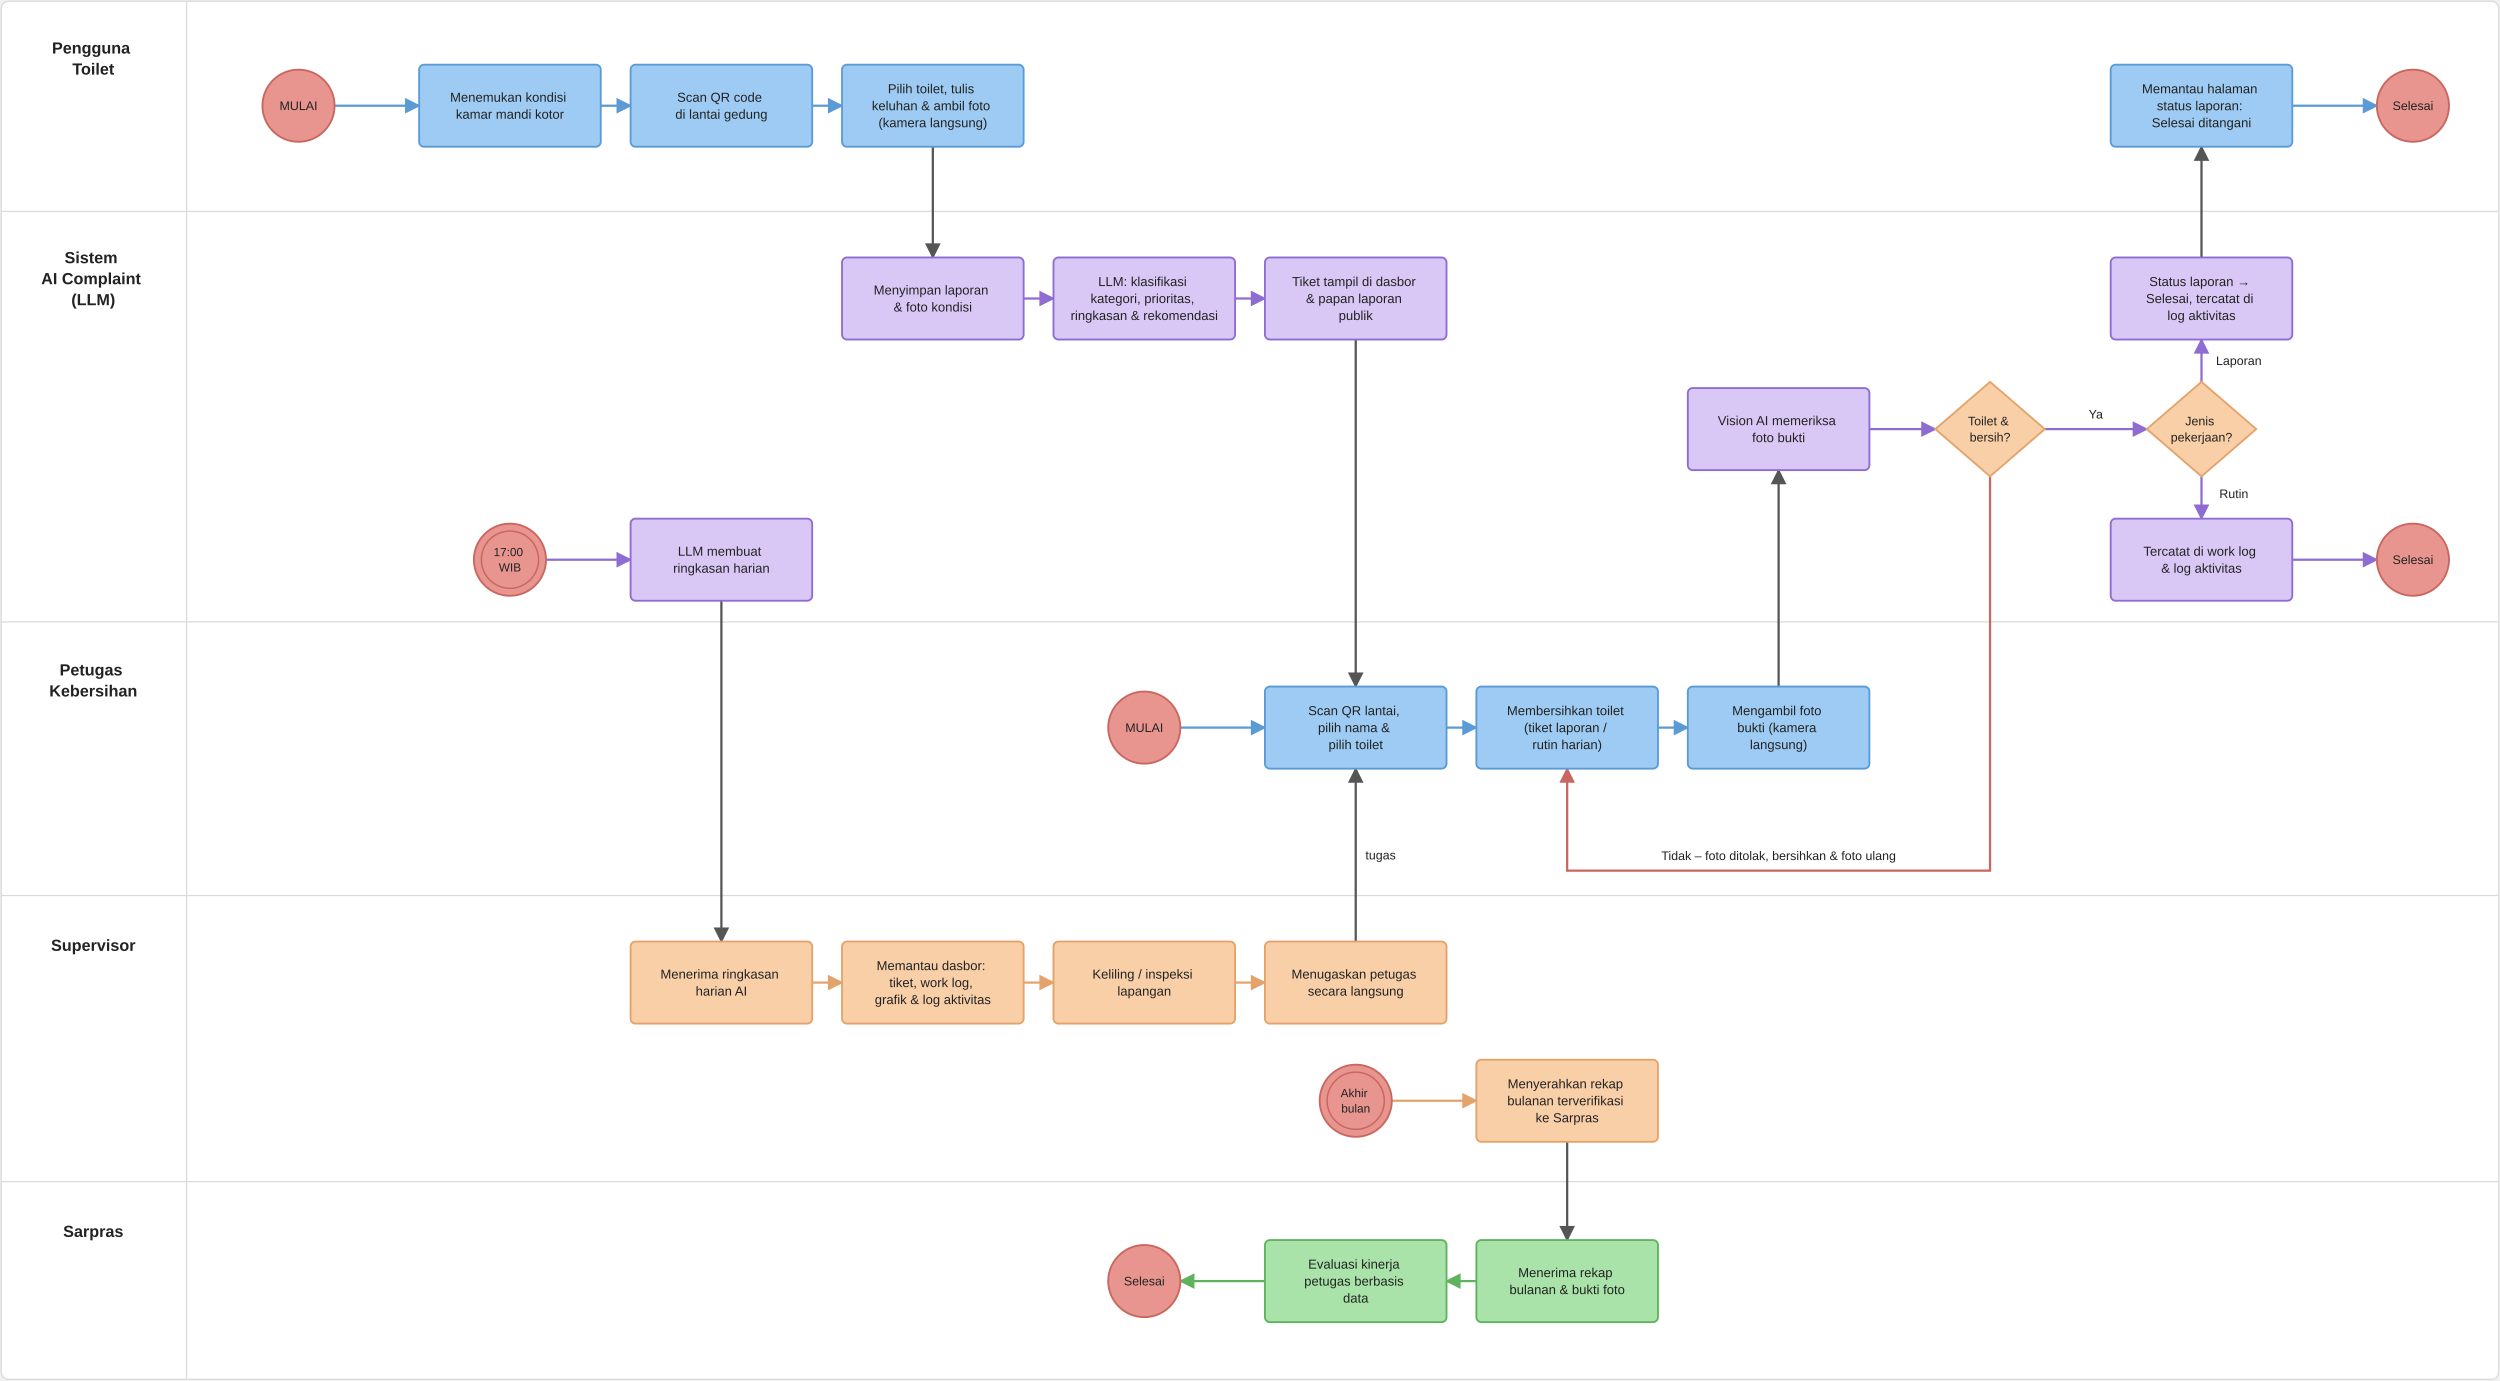
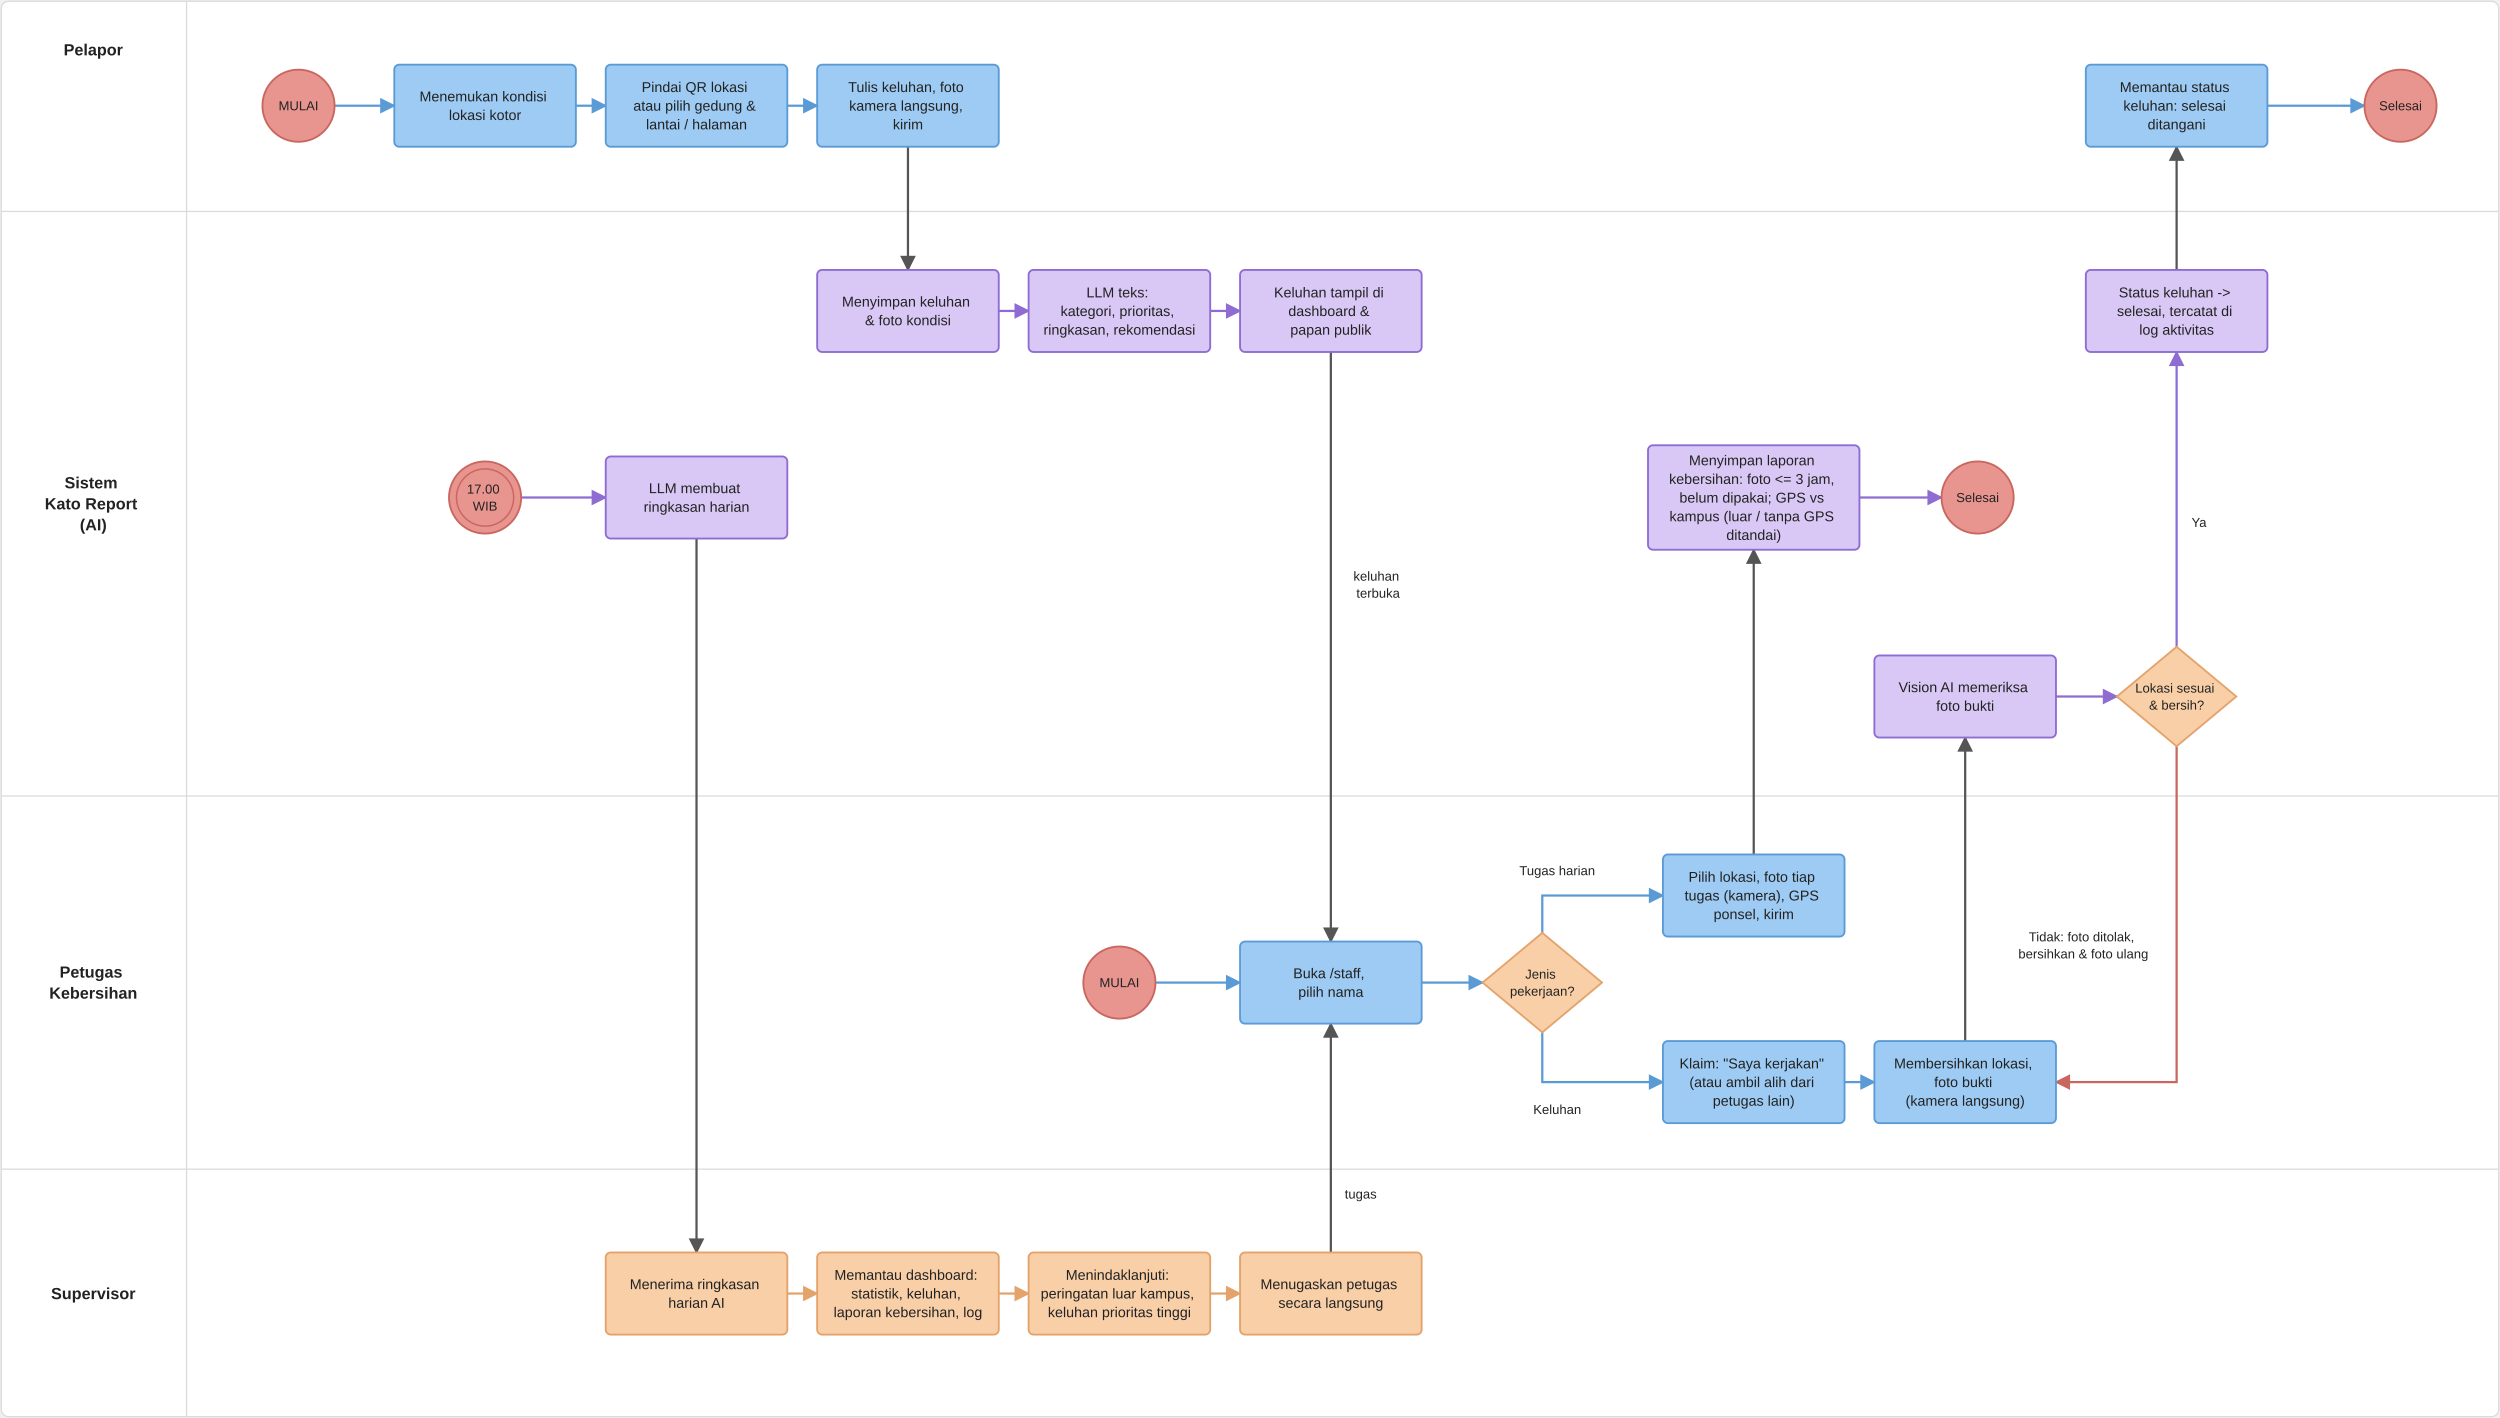
- <svg xmlns="http://www.w3.org/2000/svg" width="2010" height="1110" viewBox="0 0 2010 1110" font-family="Arial, Helvetica, sans-serif" fill="#222">
+ <svg xmlns="http://www.w3.org/2000/svg" width="2010" height="1140" viewBox="0 0 2010 1140" font-family="Arial, Helvetica, sans-serif" fill="#222">
  <defs>
+     <marker id="a555555" viewBox="0 0 10 10" refX="9" refY="5" markerWidth="7" markerHeight="7" orient="auto-start-reverse">
+       <path d="M0,0 L10,5 L0,10 z" fill="#555555" />
+     </marker>
    <marker id="a5B9BD5" viewBox="0 0 10 10" refX="9" refY="5" markerWidth="7" markerHeight="7" orient="auto-start-reverse">
      <path d="M0,0 L10,5 L0,10 z" fill="#5B9BD5" />
    </marker>
    <marker id="a8E6CD1" viewBox="0 0 10 10" refX="9" refY="5" markerWidth="7" markerHeight="7" orient="auto-start-reverse">
      <path d="M0,0 L10,5 L0,10 z" fill="#8E6CD1" />
    </marker>
+     <marker id="aC9665F" viewBox="0 0 10 10" refX="9" refY="5" markerWidth="7" markerHeight="7" orient="auto-start-reverse">
+       <path d="M0,0 L10,5 L0,10 z" fill="#C9665F" />
+     </marker>
    <marker id="aE3A36B" viewBox="0 0 10 10" refX="9" refY="5" markerWidth="7" markerHeight="7" orient="auto-start-reverse">
      <path d="M0,0 L10,5 L0,10 z" fill="#E3A36B" />
    </marker>
-     <marker id="a5FB35F" viewBox="0 0 10 10" refX="9" refY="5" markerWidth="7" markerHeight="7" orient="auto-start-reverse">
-       <path d="M0,0 L10,5 L0,10 z" fill="#5FB35F" />
-     </marker>
-     <marker id="a555555" viewBox="0 0 10 10" refX="9" refY="5" markerWidth="7" markerHeight="7" orient="auto-start-reverse">
-       <path d="M0,0 L10,5 L0,10 z" fill="#555555" />
-     </marker>
-     <marker id="aC9665F" viewBox="0 0 10 10" refX="9" refY="5" markerWidth="7" markerHeight="7" orient="auto-start-reverse">
-       <path d="M0,0 L10,5 L0,10 z" fill="#C9665F" />
-     </marker>
  </defs>
-   <rect x="1" y="1" width="2008" height="1108" rx="6" fill="#fff" stroke="#DADADA" />
-   <text x="75.0" y="38.55" font-size="13" font-weight="bold" text-anchor="middle" dominant-baseline="central">
-     <tspan x="75.0" dy="0">Pengguna</tspan>
-     <tspan x="75.0" dy="16.9">Toilet</tspan>
+   <rect x="1" y="1" width="2008" height="1138" rx="6" fill="#fff" stroke="#DADADA" />
+   <text x="75" y="40.0" font-size="13" font-weight="bold" text-anchor="middle" dominant-baseline="central">
+     <tspan x="75" dy="0.0">Pelapor</tspan>
+   </text>
+   <text x="75" y="388.1" font-size="13" font-weight="bold" text-anchor="middle" dominant-baseline="central">
+     <tspan x="75" dy="0.0">Sistem</tspan>
+     <tspan x="75" dy="16.9">Kato Report</tspan>
+     <tspan x="75" dy="16.9">(AI)</tspan>
  </text>
  <line x1="1" y1="170" x2="2009" y2="170" stroke="#DADADA" />
-   <text x="75.0" y="207.1" font-size="13" font-weight="bold" text-anchor="middle" dominant-baseline="central">
-     <tspan x="75.0" dy="0">Sistem</tspan>
-     <tspan x="75.0" dy="16.9">AI Complaint</tspan>
-     <tspan x="75.0" dy="16.9">(LLM)</tspan>
-   </text>
-   <line x1="1" y1="500" x2="2009" y2="500" stroke="#DADADA" />
-   <text x="75.0" y="538.55" font-size="13" font-weight="bold" text-anchor="middle" dominant-baseline="central">
-     <tspan x="75.0" dy="0">Petugas</tspan>
-     <tspan x="75.0" dy="16.9">Kebersihan</tspan>
-   </text>
-   <line x1="1" y1="720" x2="2009" y2="720" stroke="#DADADA" />
-   <text x="75.0" y="760.0" font-size="13" font-weight="bold" text-anchor="middle" dominant-baseline="central">
-     <tspan x="75.0" dy="0">Supervisor</tspan>
-   </text>
-   <line x1="1" y1="950" x2="2009" y2="950" stroke="#DADADA" />
-   <text x="75.0" y="990.0" font-size="13" font-weight="bold" text-anchor="middle" dominant-baseline="central">
-     <tspan x="75.0" dy="0">Sarpras</tspan>
-   </text>
-   <line x1="150" y1="1" x2="150" y2="1109" stroke="#DADADA" />
-   <path d="M269,85 L337.0,85" fill="none" stroke="#5B9BD5" stroke-width="1.8" marker-end="url(#a5B9BD5)" />
-   <path d="M483.0,85 L507.0,85" fill="none" stroke="#5B9BD5" stroke-width="1.8" marker-end="url(#a5B9BD5)" />
-   <path d="M653.0,85 L677.0,85" fill="none" stroke="#5B9BD5" stroke-width="1.8" marker-end="url(#a5B9BD5)" />
-   <path d="M750,118.0 L750,207.0" fill="none" stroke="#555555" stroke-width="1.8" marker-end="url(#a555555)" />
-   <path d="M1843.0,85 L1911,85" fill="none" stroke="#5B9BD5" stroke-width="1.8" marker-end="url(#a5B9BD5)" />
-   <path d="M823.0,240 L847.0,240" fill="none" stroke="#8E6CD1" stroke-width="1.8" marker-end="url(#a8E6CD1)" />
-   <path d="M993.0,240 L1017.0,240" fill="none" stroke="#8E6CD1" stroke-width="1.8" marker-end="url(#a8E6CD1)" />
-   <path d="M1090,273.0 L1090,552.0" fill="none" stroke="#555555" stroke-width="1.8" marker-end="url(#a555555)" />
-   <path d="M949,585 L1017.0,585" fill="none" stroke="#5B9BD5" stroke-width="1.8" marker-end="url(#a5B9BD5)" />
-   <path d="M1163.0,585 L1187.0,585" fill="none" stroke="#5B9BD5" stroke-width="1.8" marker-end="url(#a5B9BD5)" />
-   <path d="M1333.0,585 L1357.0,585" fill="none" stroke="#5B9BD5" stroke-width="1.8" marker-end="url(#a5B9BD5)" />
-   <path d="M1430,552.0 L1430,378.0" fill="none" stroke="#555555" stroke-width="1.8" marker-end="url(#a555555)" />
-   <path d="M1503.0,345 L1556,345" fill="none" stroke="#8E6CD1" stroke-width="1.8" marker-end="url(#a8E6CD1)" />
-   <path d="M1644,345 L1726,345" fill="none" stroke="#8E6CD1" stroke-width="1.8" marker-end="url(#a8E6CD1)" />
-   <text x="1685" y="333.0" font-size="10" font-weight="normal" text-anchor="middle" dominant-baseline="central">
-     <tspan x="1685" dy="0">Ya</tspan>
-   </text>
-   <path d="M1600,383 L1600,700 L1260,700 L1260,618.0" fill="none" stroke="#C9665F" stroke-width="1.8" marker-end="url(#aC9665F)" />
-   <text x="1430" y="688.0" font-size="10" font-weight="normal" text-anchor="middle" dominant-baseline="central">
-     <tspan x="1430" dy="0">Tidak – foto ditolak, bersihkan &amp; foto ulang</tspan>
-   </text>
-   <path d="M1770,307 L1770,273.0" fill="none" stroke="#8E6CD1" stroke-width="1.8" marker-end="url(#a8E6CD1)" />
-   <text x="1800" y="290.0" font-size="10" font-weight="normal" text-anchor="middle" dominant-baseline="central">
-     <tspan x="1800" dy="0">Laporan</tspan>
-   </text>
-   <path d="M1770,207.0 L1770,118.0" fill="none" stroke="#555555" stroke-width="1.8" marker-end="url(#a555555)" />
-   <path d="M1770,383 L1770,417.0" fill="none" stroke="#8E6CD1" stroke-width="1.8" marker-end="url(#a8E6CD1)" />
-   <text x="1796" y="397.0" font-size="10" font-weight="normal" text-anchor="middle" dominant-baseline="central">
-     <tspan x="1796" dy="0">Rutin</tspan>
-   </text>
-   <path d="M1843.0,450 L1911,450" fill="none" stroke="#8E6CD1" stroke-width="1.8" marker-end="url(#a8E6CD1)" />
-   <path d="M439,450 L507.0,450" fill="none" stroke="#8E6CD1" stroke-width="1.8" marker-end="url(#a8E6CD1)" />
-   <path d="M580,483.0 L580,757.0" fill="none" stroke="#555555" stroke-width="1.8" marker-end="url(#a555555)" />
-   <path d="M653.0,790 L677.0,790" fill="none" stroke="#E3A36B" stroke-width="1.8" marker-end="url(#aE3A36B)" />
-   <path d="M823.0,790 L847.0,790" fill="none" stroke="#E3A36B" stroke-width="1.8" marker-end="url(#aE3A36B)" />
-   <path d="M993.0,790 L1017.0,790" fill="none" stroke="#E3A36B" stroke-width="1.8" marker-end="url(#aE3A36B)" />
-   <path d="M1090,757.0 L1090,618.0" fill="none" stroke="#555555" stroke-width="1.8" marker-end="url(#a555555)" />
-   <text x="1110" y="687.5" font-size="10" font-weight="normal" text-anchor="middle" dominant-baseline="central">
-     <tspan x="1110" dy="0">tugas</tspan>
-   </text>
-   <path d="M1119,885 L1187.0,885" fill="none" stroke="#E3A36B" stroke-width="1.8" marker-end="url(#aE3A36B)" />
-   <path d="M1260,918.0 L1260,997.0" fill="none" stroke="#555555" stroke-width="1.8" marker-end="url(#a555555)" />
-   <path d="M1187.0,1030 L1163.0,1030" fill="none" stroke="#5FB35F" stroke-width="1.8" marker-end="url(#a5FB35F)" />
-   <path d="M1017.0,1030 L949,1030" fill="none" stroke="#5FB35F" stroke-width="1.8" marker-end="url(#a5FB35F)" />
+   <text x="75" y="781.5" font-size="13" font-weight="bold" text-anchor="middle" dominant-baseline="central">
+     <tspan x="75" dy="0.0">Petugas</tspan>
+     <tspan x="75" dy="16.9">Kebersihan</tspan>
+   </text>
+   <line x1="1" y1="640" x2="2009" y2="640" stroke="#DADADA" />
+   <text x="75" y="1040.0" font-size="13" font-weight="bold" text-anchor="middle" dominant-baseline="central">
+     <tspan x="75" dy="0.0">Supervisor</tspan>
+   </text>
+   <line x1="1" y1="940" x2="2009" y2="940" stroke="#DADADA" />
+   <line x1="150" y1="1" x2="150" y2="1139" stroke="#DADADA" />
+   <path d="M269,85 L317,85" fill="none" stroke="#5B9BD5" stroke-width="1.8" marker-end="url(#a5B9BD5)" />
+   <path d="M463,85 L487,85" fill="none" stroke="#5B9BD5" stroke-width="1.8" marker-end="url(#a5B9BD5)" />
+   <path d="M633,85 L657,85" fill="none" stroke="#5B9BD5" stroke-width="1.8" marker-end="url(#a5B9BD5)" />
+   <path d="M730,118 L730,217" fill="none" stroke="#555555" stroke-width="1.8" marker-end="url(#a555555)" />
+   <path d="M1823,85 L1901,85" fill="none" stroke="#5B9BD5" stroke-width="1.8" marker-end="url(#a5B9BD5)" />
+   <path d="M803,250 L827,250" fill="none" stroke="#8E6CD1" stroke-width="1.8" marker-end="url(#a8E6CD1)" />
+   <path d="M973,250 L997,250" fill="none" stroke="#8E6CD1" stroke-width="1.8" marker-end="url(#a8E6CD1)" />
+   <path d="M1070,283 L1070,757" fill="none" stroke="#555555" stroke-width="1.8" marker-end="url(#a555555)" />
+   <text x="1108" y="463.2" font-size="10.5" font-weight="normal" text-anchor="middle" dominant-baseline="central">
+     <tspan x="1108" dy="0.0">keluhan</tspan>
+     <tspan x="1108" dy="13.7">terbuka</tspan>
+   </text>
+   <path d="M419,400 L487,400" fill="none" stroke="#8E6CD1" stroke-width="1.8" marker-end="url(#a8E6CD1)" />
+   <path d="M560,433 L560,1007" fill="none" stroke="#555555" stroke-width="1.8" marker-end="url(#a555555)" />
+   <path d="M633,1040 L657,1040" fill="none" stroke="#E3A36B" stroke-width="1.8" marker-end="url(#aE3A36B)" />
+   <path d="M803,1040 L827,1040" fill="none" stroke="#E3A36B" stroke-width="1.8" marker-end="url(#aE3A36B)" />
+   <path d="M973,1040 L997,1040" fill="none" stroke="#E3A36B" stroke-width="1.8" marker-end="url(#aE3A36B)" />
+   <path d="M1070,1007 L1070,823" fill="none" stroke="#555555" stroke-width="1.8" marker-end="url(#a555555)" />
+   <text x="1094" y="960.0" font-size="10.5" font-weight="normal" text-anchor="middle" dominant-baseline="central">
+     <tspan x="1094" dy="0.0">tugas</tspan>
+   </text>
+   <path d="M929,790 L997,790" fill="none" stroke="#5B9BD5" stroke-width="1.8" marker-end="url(#a5B9BD5)" />
+   <path d="M1143,790 L1192,790" fill="none" stroke="#5B9BD5" stroke-width="1.8" marker-end="url(#a5B9BD5)" />
+   <path d="M1240,750 L1240,720 L1337,720" fill="none" stroke="#5B9BD5" stroke-width="1.8" marker-end="url(#a5B9BD5)" />
+   <text x="1252" y="700.0" font-size="10.5" font-weight="normal" text-anchor="middle" dominant-baseline="central">
+     <tspan x="1252" dy="0.0">Tugas harian</tspan>
+   </text>
+   <path d="M1240,830 L1240,870 L1337,870" fill="none" stroke="#5B9BD5" stroke-width="1.8" marker-end="url(#a5B9BD5)" />
+   <text x="1252" y="892.0" font-size="10.5" font-weight="normal" text-anchor="middle" dominant-baseline="central">
+     <tspan x="1252" dy="0.0">Keluhan</tspan>
+   </text>
+   <path d="M1410,687 L1410,442" fill="none" stroke="#555555" stroke-width="1.8" marker-end="url(#a555555)" />
+   <path d="M1495,400 L1561,400" fill="none" stroke="#8E6CD1" stroke-width="1.8" marker-end="url(#a8E6CD1)" />
+   <path d="M1483,870 L1507,870" fill="none" stroke="#5B9BD5" stroke-width="1.8" marker-end="url(#a5B9BD5)" />
+   <path d="M1580,837 L1580,593" fill="none" stroke="#555555" stroke-width="1.8" marker-end="url(#a555555)" />
+   <path d="M1653,560 L1702,560" fill="none" stroke="#8E6CD1" stroke-width="1.8" marker-end="url(#a8E6CD1)" />
+   <path d="M1750,520 L1750,283" fill="none" stroke="#8E6CD1" stroke-width="1.8" marker-end="url(#a8E6CD1)" />
+   <text x="1768" y="420.0" font-size="10.5" font-weight="normal" text-anchor="middle" dominant-baseline="central">
+     <tspan x="1768" dy="0.0">Ya</tspan>
+   </text>
+   <path d="M1750,600 L1750,870 L1653,870" fill="none" stroke="#C9665F" stroke-width="1.8" marker-end="url(#aC9665F)" />
+   <text x="1675" y="753.2" font-size="10.5" font-weight="normal" text-anchor="middle" dominant-baseline="central">
+     <tspan x="1675" dy="0.0">Tidak: foto ditolak,</tspan>
+     <tspan x="1675" dy="13.7">bersihkan &amp; foto ulang</tspan>
+   </text>
+   <path d="M1750,217 L1750,118" fill="none" stroke="#555555" stroke-width="1.8" marker-end="url(#a555555)" />
  <circle cx="240" cy="85" r="29" fill="#E8958F" stroke="#C9665F" stroke-width="1.5" />
-   <text x="240" y="85.0" font-size="10" font-weight="normal" text-anchor="middle" dominant-baseline="central">
-     <tspan x="240" dy="0">MULAI</tspan>
-   </text>
-   <rect x="337.0" y="52.0" width="146" height="66" rx="4" fill="#9DCBF3" stroke="#5B9BD5" stroke-width="1.5" />
-   <text x="410" y="78.175" font-size="10.5" font-weight="normal" text-anchor="middle" dominant-baseline="central">
-     <tspan x="410" dy="0">Menemukan kondisi</tspan>
-     <tspan x="410" dy="13.65">kamar mandi kotor</tspan>
-   </text>
-   <rect x="507.0" y="52.0" width="146" height="66" rx="4" fill="#9DCBF3" stroke="#5B9BD5" stroke-width="1.5" />
-   <text x="580" y="78.175" font-size="10.5" font-weight="normal" text-anchor="middle" dominant-baseline="central">
-     <tspan x="580" dy="0">Scan QR code</tspan>
-     <tspan x="580" dy="13.65">di lantai gedung</tspan>
-   </text>
-   <rect x="677.0" y="52.0" width="146" height="66" rx="4" fill="#9DCBF3" stroke="#5B9BD5" stroke-width="1.5" />
-   <text x="750" y="71.35" font-size="10.5" font-weight="normal" text-anchor="middle" dominant-baseline="central">
-     <tspan x="750" dy="0">Pilih toilet, tulis</tspan>
-     <tspan x="750" dy="13.65">keluhan &amp; ambil foto</tspan>
-     <tspan x="750" dy="13.65">(kamera langsung)</tspan>
-   </text>
-   <rect x="1697.0" y="52.0" width="146" height="66" rx="4" fill="#9DCBF3" stroke="#5B9BD5" stroke-width="1.5" />
-   <text x="1770" y="71.35" font-size="10.5" font-weight="normal" text-anchor="middle" dominant-baseline="central">
-     <tspan x="1770" dy="0">Memantau halaman</tspan>
-     <tspan x="1770" dy="13.65">status laporan:</tspan>
-     <tspan x="1770" dy="13.65">Selesai ditangani</tspan>
-   </text>
-   <circle cx="1940" cy="85" r="29" fill="#E8958F" stroke="#C9665F" stroke-width="1.5" />
-   <text x="1940" y="85.0" font-size="10" font-weight="normal" text-anchor="middle" dominant-baseline="central">
-     <tspan x="1940" dy="0">Selesai</tspan>
-   </text>
-   <rect x="677.0" y="207.0" width="146" height="66" rx="4" fill="#D9C8F5" stroke="#8E6CD1" stroke-width="1.5" />
-   <text x="750" y="233.175" font-size="10.5" font-weight="normal" text-anchor="middle" dominant-baseline="central">
-     <tspan x="750" dy="0">Menyimpan laporan</tspan>
-     <tspan x="750" dy="13.65">&amp; foto kondisi</tspan>
-   </text>
-   <rect x="847.0" y="207.0" width="146" height="66" rx="4" fill="#D9C8F5" stroke="#8E6CD1" stroke-width="1.5" />
-   <text x="920" y="226.35" font-size="10.5" font-weight="normal" text-anchor="middle" dominant-baseline="central">
-     <tspan x="920" dy="0">LLM: klasifikasi</tspan>
-     <tspan x="920" dy="13.65">kategori, prioritas,</tspan>
-     <tspan x="920" dy="13.65">ringkasan &amp; rekomendasi</tspan>
-   </text>
-   <rect x="1017.0" y="207.0" width="146" height="66" rx="4" fill="#D9C8F5" stroke="#8E6CD1" stroke-width="1.5" />
-   <text x="1090" y="226.35" font-size="10.5" font-weight="normal" text-anchor="middle" dominant-baseline="central">
-     <tspan x="1090" dy="0">Tiket tampil di dasbor</tspan>
-     <tspan x="1090" dy="13.65">&amp; papan laporan</tspan>
-     <tspan x="1090" dy="13.65">publik</tspan>
-   </text>
-   <rect x="1697.0" y="207.0" width="146" height="66" rx="4" fill="#D9C8F5" stroke="#8E6CD1" stroke-width="1.5" />
-   <text x="1770" y="226.35" font-size="10.5" font-weight="normal" text-anchor="middle" dominant-baseline="central">
-     <tspan x="1770" dy="0">Status laporan →</tspan>
-     <tspan x="1770" dy="13.65">Selesai, tercatat di</tspan>
-     <tspan x="1770" dy="13.65">log aktivitas</tspan>
-   </text>
-   <rect x="1357.0" y="312.0" width="146" height="66" rx="4" fill="#D9C8F5" stroke="#8E6CD1" stroke-width="1.5" />
-   <text x="1430" y="338.175" font-size="10.5" font-weight="normal" text-anchor="middle" dominant-baseline="central">
-     <tspan x="1430" dy="0">Vision AI memeriksa</tspan>
-     <tspan x="1430" dy="13.65">foto bukti</tspan>
-   </text>
-   <polygon points="1600,307 1644,345 1600,383 1556,345" fill="#F9CFA8" stroke="#E3A36B" stroke-width="1.5" />
-   <text x="1600" y="338.5" font-size="10" font-weight="normal" text-anchor="middle" dominant-baseline="central">
-     <tspan x="1600" dy="0">Toilet &amp;</tspan>
-     <tspan x="1600" dy="13.0">bersih?</tspan>
-   </text>
-   <polygon points="1770,307 1814,345 1770,383 1726,345" fill="#F9CFA8" stroke="#E3A36B" stroke-width="1.5" />
-   <text x="1770" y="338.5" font-size="10" font-weight="normal" text-anchor="middle" dominant-baseline="central">
-     <tspan x="1770" dy="0">Jenis</tspan>
-     <tspan x="1770" dy="13.0">pekerjaan?</tspan>
-   </text>
-   <circle cx="410" cy="450" r="29" fill="#E8958F" stroke="#C9665F" stroke-width="1.5" />
-   <circle cx="410" cy="450" r="23" fill="none" stroke="#C9665F" stroke-width="1.2" />
-   <text x="410" y="443.825" font-size="9.5" font-weight="normal" text-anchor="middle" dominant-baseline="central">
-     <tspan x="410" dy="0">17:00</tspan>
-     <tspan x="410" dy="12.35">WIB</tspan>
-   </text>
-   <rect x="507.0" y="417.0" width="146" height="66" rx="4" fill="#D9C8F5" stroke="#8E6CD1" stroke-width="1.5" />
-   <text x="580" y="443.175" font-size="10.5" font-weight="normal" text-anchor="middle" dominant-baseline="central">
-     <tspan x="580" dy="0">LLM membuat</tspan>
-     <tspan x="580" dy="13.65">ringkasan harian</tspan>
-   </text>
-   <rect x="1697.0" y="417.0" width="146" height="66" rx="4" fill="#D9C8F5" stroke="#8E6CD1" stroke-width="1.5" />
-   <text x="1770" y="443.175" font-size="10.5" font-weight="normal" text-anchor="middle" dominant-baseline="central">
-     <tspan x="1770" dy="0">Tercatat di work log</tspan>
-     <tspan x="1770" dy="13.65">&amp; log aktivitas</tspan>
-   </text>
-   <circle cx="1940" cy="450" r="29" fill="#E8958F" stroke="#C9665F" stroke-width="1.5" />
-   <text x="1940" y="450.0" font-size="10" font-weight="normal" text-anchor="middle" dominant-baseline="central">
-     <tspan x="1940" dy="0">Selesai</tspan>
-   </text>
-   <circle cx="920" cy="585" r="29" fill="#E8958F" stroke="#C9665F" stroke-width="1.5" />
-   <text x="920" y="585.0" font-size="10" font-weight="normal" text-anchor="middle" dominant-baseline="central">
-     <tspan x="920" dy="0">MULAI</tspan>
-   </text>
-   <rect x="1017.0" y="552.0" width="146" height="66" rx="4" fill="#9DCBF3" stroke="#5B9BD5" stroke-width="1.5" />
-   <text x="1090" y="571.35" font-size="10.5" font-weight="normal" text-anchor="middle" dominant-baseline="central">
-     <tspan x="1090" dy="0">Scan QR lantai,</tspan>
-     <tspan x="1090" dy="13.65">pilih nama &amp;</tspan>
-     <tspan x="1090" dy="13.65">pilih toilet</tspan>
-   </text>
-   <rect x="1187.0" y="552.0" width="146" height="66" rx="4" fill="#9DCBF3" stroke="#5B9BD5" stroke-width="1.5" />
-   <text x="1260" y="571.35" font-size="10.5" font-weight="normal" text-anchor="middle" dominant-baseline="central">
-     <tspan x="1260" dy="0">Membersihkan toilet</tspan>
-     <tspan x="1260" dy="13.65">(tiket laporan /</tspan>
-     <tspan x="1260" dy="13.65">rutin harian)</tspan>
-   </text>
-   <rect x="1357.0" y="552.0" width="146" height="66" rx="4" fill="#9DCBF3" stroke="#5B9BD5" stroke-width="1.5" />
-   <text x="1430" y="571.35" font-size="10.5" font-weight="normal" text-anchor="middle" dominant-baseline="central">
-     <tspan x="1430" dy="0">Mengambil foto</tspan>
-     <tspan x="1430" dy="13.65">bukti (kamera</tspan>
-     <tspan x="1430" dy="13.65">langsung)</tspan>
-   </text>
-   <rect x="507.0" y="757.0" width="146" height="66" rx="4" fill="#F9CFA8" stroke="#E3A36B" stroke-width="1.5" />
-   <text x="580" y="783.175" font-size="10.5" font-weight="normal" text-anchor="middle" dominant-baseline="central">
-     <tspan x="580" dy="0">Menerima ringkasan</tspan>
-     <tspan x="580" dy="13.65">harian AI</tspan>
-   </text>
-   <rect x="677.0" y="757.0" width="146" height="66" rx="4" fill="#F9CFA8" stroke="#E3A36B" stroke-width="1.5" />
-   <text x="750" y="776.35" font-size="10.5" font-weight="normal" text-anchor="middle" dominant-baseline="central">
-     <tspan x="750" dy="0">Memantau dasbor:</tspan>
-     <tspan x="750" dy="13.65">tiket, work log,</tspan>
-     <tspan x="750" dy="13.65">grafik &amp; log aktivitas</tspan>
-   </text>
-   <rect x="847.0" y="757.0" width="146" height="66" rx="4" fill="#F9CFA8" stroke="#E3A36B" stroke-width="1.5" />
-   <text x="920" y="783.175" font-size="10.5" font-weight="normal" text-anchor="middle" dominant-baseline="central">
-     <tspan x="920" dy="0">Keliling / inspeksi</tspan>
-     <tspan x="920" dy="13.65">lapangan</tspan>
-   </text>
-   <rect x="1017.0" y="757.0" width="146" height="66" rx="4" fill="#F9CFA8" stroke="#E3A36B" stroke-width="1.5" />
-   <text x="1090" y="783.175" font-size="10.5" font-weight="normal" text-anchor="middle" dominant-baseline="central">
-     <tspan x="1090" dy="0">Menugaskan petugas</tspan>
-     <tspan x="1090" dy="13.65">secara langsung</tspan>
-   </text>
-   <circle cx="1090" cy="885" r="29" fill="#E8958F" stroke="#C9665F" stroke-width="1.5" />
-   <circle cx="1090" cy="885" r="23" fill="none" stroke="#C9665F" stroke-width="1.2" />
-   <text x="1090" y="878.825" font-size="9.5" font-weight="normal" text-anchor="middle" dominant-baseline="central">
-     <tspan x="1090" dy="0">Akhir</tspan>
-     <tspan x="1090" dy="12.35">bulan</tspan>
-   </text>
-   <rect x="1187.0" y="852.0" width="146" height="66" rx="4" fill="#F9CFA8" stroke="#E3A36B" stroke-width="1.5" />
-   <text x="1260" y="871.35" font-size="10.5" font-weight="normal" text-anchor="middle" dominant-baseline="central">
-     <tspan x="1260" dy="0">Menyerahkan rekap</tspan>
-     <tspan x="1260" dy="13.65">bulanan terverifikasi</tspan>
-     <tspan x="1260" dy="13.65">ke Sarpras</tspan>
-   </text>
-   <rect x="1187.0" y="997.0" width="146" height="66" rx="4" fill="#A9E3A9" stroke="#5FB35F" stroke-width="1.5" />
-   <text x="1260" y="1023.175" font-size="10.5" font-weight="normal" text-anchor="middle" dominant-baseline="central">
-     <tspan x="1260" dy="0">Menerima rekap</tspan>
-     <tspan x="1260" dy="13.65">bulanan &amp; bukti foto</tspan>
-   </text>
-   <rect x="1017.0" y="997.0" width="146" height="66" rx="4" fill="#A9E3A9" stroke="#5FB35F" stroke-width="1.5" />
-   <text x="1090" y="1016.35" font-size="10.5" font-weight="normal" text-anchor="middle" dominant-baseline="central">
-     <tspan x="1090" dy="0">Evaluasi kinerja</tspan>
-     <tspan x="1090" dy="13.65">petugas berbasis</tspan>
-     <tspan x="1090" dy="13.65">data</tspan>
-   </text>
-   <circle cx="920" cy="1030" r="29" fill="#E8958F" stroke="#C9665F" stroke-width="1.5" />
-   <text x="920" y="1030.0" font-size="10" font-weight="normal" text-anchor="middle" dominant-baseline="central">
-     <tspan x="920" dy="0">Selesai</tspan>
+   <text x="240" y="85.0" font-size="10.5" font-weight="normal" text-anchor="middle" dominant-baseline="central">
+     <tspan x="240" dy="0.0">MULAI</tspan>
+   </text>
+   <rect x="317.0" y="52.0" width="146" height="66" rx="4" fill="#9DCBF3" stroke="#5B9BD5" stroke-width="1.5" />
+   <text x="390" y="77.5" font-size="11.5" font-weight="normal" text-anchor="middle" dominant-baseline="central">
+     <tspan x="390" dy="0.0">Menemukan kondisi</tspan>
+     <tspan x="390" dy="15.0">lokasi kotor</tspan>
+   </text>
+   <rect x="487.0" y="52.0" width="146" height="66" rx="4" fill="#9DCBF3" stroke="#5B9BD5" stroke-width="1.5" />
+   <text x="560" y="70.0" font-size="11.5" font-weight="normal" text-anchor="middle" dominant-baseline="central">
+     <tspan x="560" dy="0.0">Pindai QR lokasi</tspan>
+     <tspan x="560" dy="15.0">atau pilih gedung &amp;</tspan>
+     <tspan x="560" dy="15.0">lantai / halaman</tspan>
+   </text>
+   <rect x="657.0" y="52.0" width="146" height="66" rx="4" fill="#9DCBF3" stroke="#5B9BD5" stroke-width="1.5" />
+   <text x="730" y="70.0" font-size="11.5" font-weight="normal" text-anchor="middle" dominant-baseline="central">
+     <tspan x="730" dy="0.0">Tulis keluhan, foto</tspan>
+     <tspan x="730" dy="15.0">kamera langsung,</tspan>
+     <tspan x="730" dy="15.0">kirim</tspan>
+   </text>
+   <rect x="1677.0" y="52.0" width="146" height="66" rx="4" fill="#9DCBF3" stroke="#5B9BD5" stroke-width="1.5" />
+   <text x="1750" y="70.0" font-size="11.5" font-weight="normal" text-anchor="middle" dominant-baseline="central">
+     <tspan x="1750" dy="0.0">Memantau status</tspan>
+     <tspan x="1750" dy="15.0">keluhan: selesai</tspan>
+     <tspan x="1750" dy="15.0">ditangani</tspan>
+   </text>
+   <circle cx="1930" cy="85" r="29" fill="#E8958F" stroke="#C9665F" stroke-width="1.5" />
+   <text x="1930" y="85.0" font-size="10.5" font-weight="normal" text-anchor="middle" dominant-baseline="central">
+     <tspan x="1930" dy="0.0">Selesai</tspan>
+   </text>
+   <rect x="657.0" y="217.0" width="146" height="66" rx="4" fill="#D9C8F5" stroke="#8E6CD1" stroke-width="1.5" />
+   <text x="730" y="242.5" font-size="11.5" font-weight="normal" text-anchor="middle" dominant-baseline="central">
+     <tspan x="730" dy="0.0">Menyimpan keluhan</tspan>
+     <tspan x="730" dy="15.0">&amp; foto kondisi</tspan>
+   </text>
+   <rect x="827.0" y="217.0" width="146" height="66" rx="4" fill="#D9C8F5" stroke="#8E6CD1" stroke-width="1.5" />
+   <text x="900" y="235.1" font-size="11.5" font-weight="normal" text-anchor="middle" dominant-baseline="central">
+     <tspan x="900" dy="0.0">LLM teks:</tspan>
+     <tspan x="900" dy="15.0">kategori, prioritas,</tspan>
+     <tspan x="900" dy="15.0">ringkasan, rekomendasi</tspan>
+   </text>
+   <rect x="997.0" y="217.0" width="146" height="66" rx="4" fill="#D9C8F5" stroke="#8E6CD1" stroke-width="1.5" />
+   <text x="1070" y="235.1" font-size="11.5" font-weight="normal" text-anchor="middle" dominant-baseline="central">
+     <tspan x="1070" dy="0.0">Keluhan tampil di</tspan>
+     <tspan x="1070" dy="15.0">dashboard &amp;</tspan>
+     <tspan x="1070" dy="15.0">papan publik</tspan>
+   </text>
+   <rect x="1677.0" y="217.0" width="146" height="66" rx="4" fill="#D9C8F5" stroke="#8E6CD1" stroke-width="1.5" />
+   <text x="1750" y="235.1" font-size="11.5" font-weight="normal" text-anchor="middle" dominant-baseline="central">
+     <tspan x="1750" dy="0.0">Status keluhan -&gt;</tspan>
+     <tspan x="1750" dy="15.0">selesai, tercatat di</tspan>
+     <tspan x="1750" dy="15.0">log aktivitas</tspan>
+   </text>
+   <circle cx="390" cy="400" r="29" fill="#E8958F" stroke="#C9665F" stroke-width="1.5" />
+   <circle cx="390" cy="400" r="23" fill="none" stroke="#C9665F" stroke-width="1.2" />
+   <text x="390" y="393.2" font-size="10.5" font-weight="normal" text-anchor="middle" dominant-baseline="central">
+     <tspan x="390" dy="0.0">17.00</tspan>
+     <tspan x="390" dy="13.7">WIB</tspan>
+   </text>
+   <rect x="487.0" y="367.0" width="146" height="66" rx="4" fill="#D9C8F5" stroke="#8E6CD1" stroke-width="1.5" />
+   <text x="560" y="392.5" font-size="11.5" font-weight="normal" text-anchor="middle" dominant-baseline="central">
+     <tspan x="560" dy="0.0">LLM membuat</tspan>
+     <tspan x="560" dy="15.0">ringkasan harian</tspan>
+   </text>
+   <rect x="1325.0" y="358.0" width="170" height="84" rx="4" fill="#D9C8F5" stroke="#8E6CD1" stroke-width="1.5" />
+   <text x="1410" y="370.1" font-size="11.5" font-weight="normal" text-anchor="middle" dominant-baseline="central">
+     <tspan x="1410" dy="0.0">Menyimpan laporan</tspan>
+     <tspan x="1410" dy="15.0">kebersihan: foto &lt;= 3 jam,</tspan>
+     <tspan x="1410" dy="15.0">belum dipakai; GPS vs</tspan>
+     <tspan x="1410" dy="15.0">kampus (luar / tanpa GPS</tspan>
+     <tspan x="1410" dy="15.0">ditandai)</tspan>
+   </text>
+   <circle cx="1590" cy="400" r="29" fill="#E8958F" stroke="#C9665F" stroke-width="1.5" />
+   <text x="1590" y="400.0" font-size="10.5" font-weight="normal" text-anchor="middle" dominant-baseline="central">
+     <tspan x="1590" dy="0.0">Selesai</tspan>
+   </text>
+   <rect x="1507.0" y="527.0" width="146" height="66" rx="4" fill="#D9C8F5" stroke="#8E6CD1" stroke-width="1.5" />
+   <text x="1580" y="552.5" font-size="11.5" font-weight="normal" text-anchor="middle" dominant-baseline="central">
+     <tspan x="1580" dy="0.0">Vision AI memeriksa</tspan>
+     <tspan x="1580" dy="15.0">foto bukti</tspan>
+   </text>
+   <polygon points="1750,520 1798,560 1750,600 1702,560" fill="#F9CFA8" stroke="#E3A36B" stroke-width="1.5" />
+   <text x="1750" y="553.2" font-size="10.5" font-weight="normal" text-anchor="middle" dominant-baseline="central">
+     <tspan x="1750" dy="0.0">Lokasi sesuai</tspan>
+     <tspan x="1750" dy="13.7">&amp; bersih?</tspan>
+   </text>
+   <circle cx="900" cy="790" r="29" fill="#E8958F" stroke="#C9665F" stroke-width="1.5" />
+   <text x="900" y="790.0" font-size="10.5" font-weight="normal" text-anchor="middle" dominant-baseline="central">
+     <tspan x="900" dy="0.0">MULAI</tspan>
+   </text>
+   <rect x="997.0" y="757.0" width="146" height="66" rx="4" fill="#9DCBF3" stroke="#5B9BD5" stroke-width="1.5" />
+   <text x="1070" y="782.5" font-size="11.5" font-weight="normal" text-anchor="middle" dominant-baseline="central">
+     <tspan x="1070" dy="0.0">Buka /staff,</tspan>
+     <tspan x="1070" dy="15.0">pilih nama</tspan>
+   </text>
+   <polygon points="1240,750 1288,790 1240,830 1192,790" fill="#F9CFA8" stroke="#E3A36B" stroke-width="1.5" />
+   <text x="1240" y="783.2" font-size="10.5" font-weight="normal" text-anchor="middle" dominant-baseline="central">
+     <tspan x="1240" dy="0.0">Jenis</tspan>
+     <tspan x="1240" dy="13.7">pekerjaan?</tspan>
+   </text>
+   <rect x="1337.0" y="687.0" width="146" height="66" rx="4" fill="#9DCBF3" stroke="#5B9BD5" stroke-width="1.5" />
+   <text x="1410" y="705.0" font-size="11.5" font-weight="normal" text-anchor="middle" dominant-baseline="central">
+     <tspan x="1410" dy="0.0">Pilih lokasi, foto tiap</tspan>
+     <tspan x="1410" dy="15.0">tugas (kamera), GPS</tspan>
+     <tspan x="1410" dy="15.0">ponsel, kirim</tspan>
+   </text>
+   <rect x="1337.0" y="837.0" width="146" height="66" rx="4" fill="#9DCBF3" stroke="#5B9BD5" stroke-width="1.5" />
+   <text x="1410" y="855.0" font-size="11.5" font-weight="normal" text-anchor="middle" dominant-baseline="central">
+     <tspan x="1410" dy="0.0">Klaim: "Saya kerjakan"</tspan>
+     <tspan x="1410" dy="15.0">(atau ambil alih dari</tspan>
+     <tspan x="1410" dy="15.0">petugas lain)</tspan>
+   </text>
+   <rect x="1507.0" y="837.0" width="146" height="66" rx="4" fill="#9DCBF3" stroke="#5B9BD5" stroke-width="1.5" />
+   <text x="1580" y="855.0" font-size="11.5" font-weight="normal" text-anchor="middle" dominant-baseline="central">
+     <tspan x="1580" dy="0.0">Membersihkan lokasi,</tspan>
+     <tspan x="1580" dy="15.0">foto bukti</tspan>
+     <tspan x="1580" dy="15.0">(kamera langsung)</tspan>
+   </text>
+   <rect x="487.0" y="1007.0" width="146" height="66" rx="4" fill="#F9CFA8" stroke="#E3A36B" stroke-width="1.5" />
+   <text x="560" y="1032.5" font-size="11.5" font-weight="normal" text-anchor="middle" dominant-baseline="central">
+     <tspan x="560" dy="0.0">Menerima ringkasan</tspan>
+     <tspan x="560" dy="15.0">harian AI</tspan>
+   </text>
+   <rect x="657.0" y="1007.0" width="146" height="66" rx="4" fill="#F9CFA8" stroke="#E3A36B" stroke-width="1.5" />
+   <text x="730" y="1025.0" font-size="11.5" font-weight="normal" text-anchor="middle" dominant-baseline="central">
+     <tspan x="730" dy="0.0">Memantau dashboard:</tspan>
+     <tspan x="730" dy="15.0">statistik, keluhan,</tspan>
+     <tspan x="730" dy="15.0">laporan kebersihan, log</tspan>
+   </text>
+   <rect x="827.0" y="1007.0" width="146" height="66" rx="4" fill="#F9CFA8" stroke="#E3A36B" stroke-width="1.5" />
+   <text x="900" y="1025.0" font-size="11.5" font-weight="normal" text-anchor="middle" dominant-baseline="central">
+     <tspan x="900" dy="0.0">Menindaklanjuti:</tspan>
+     <tspan x="900" dy="15.0">peringatan luar kampus,</tspan>
+     <tspan x="900" dy="15.0">keluhan prioritas tinggi</tspan>
+   </text>
+   <rect x="997.0" y="1007.0" width="146" height="66" rx="4" fill="#F9CFA8" stroke="#E3A36B" stroke-width="1.5" />
+   <text x="1070" y="1032.5" font-size="11.5" font-weight="normal" text-anchor="middle" dominant-baseline="central">
+     <tspan x="1070" dy="0.0">Menugaskan petugas</tspan>
+     <tspan x="1070" dy="15.0">secara langsung</tspan>
  </text>
</svg>
